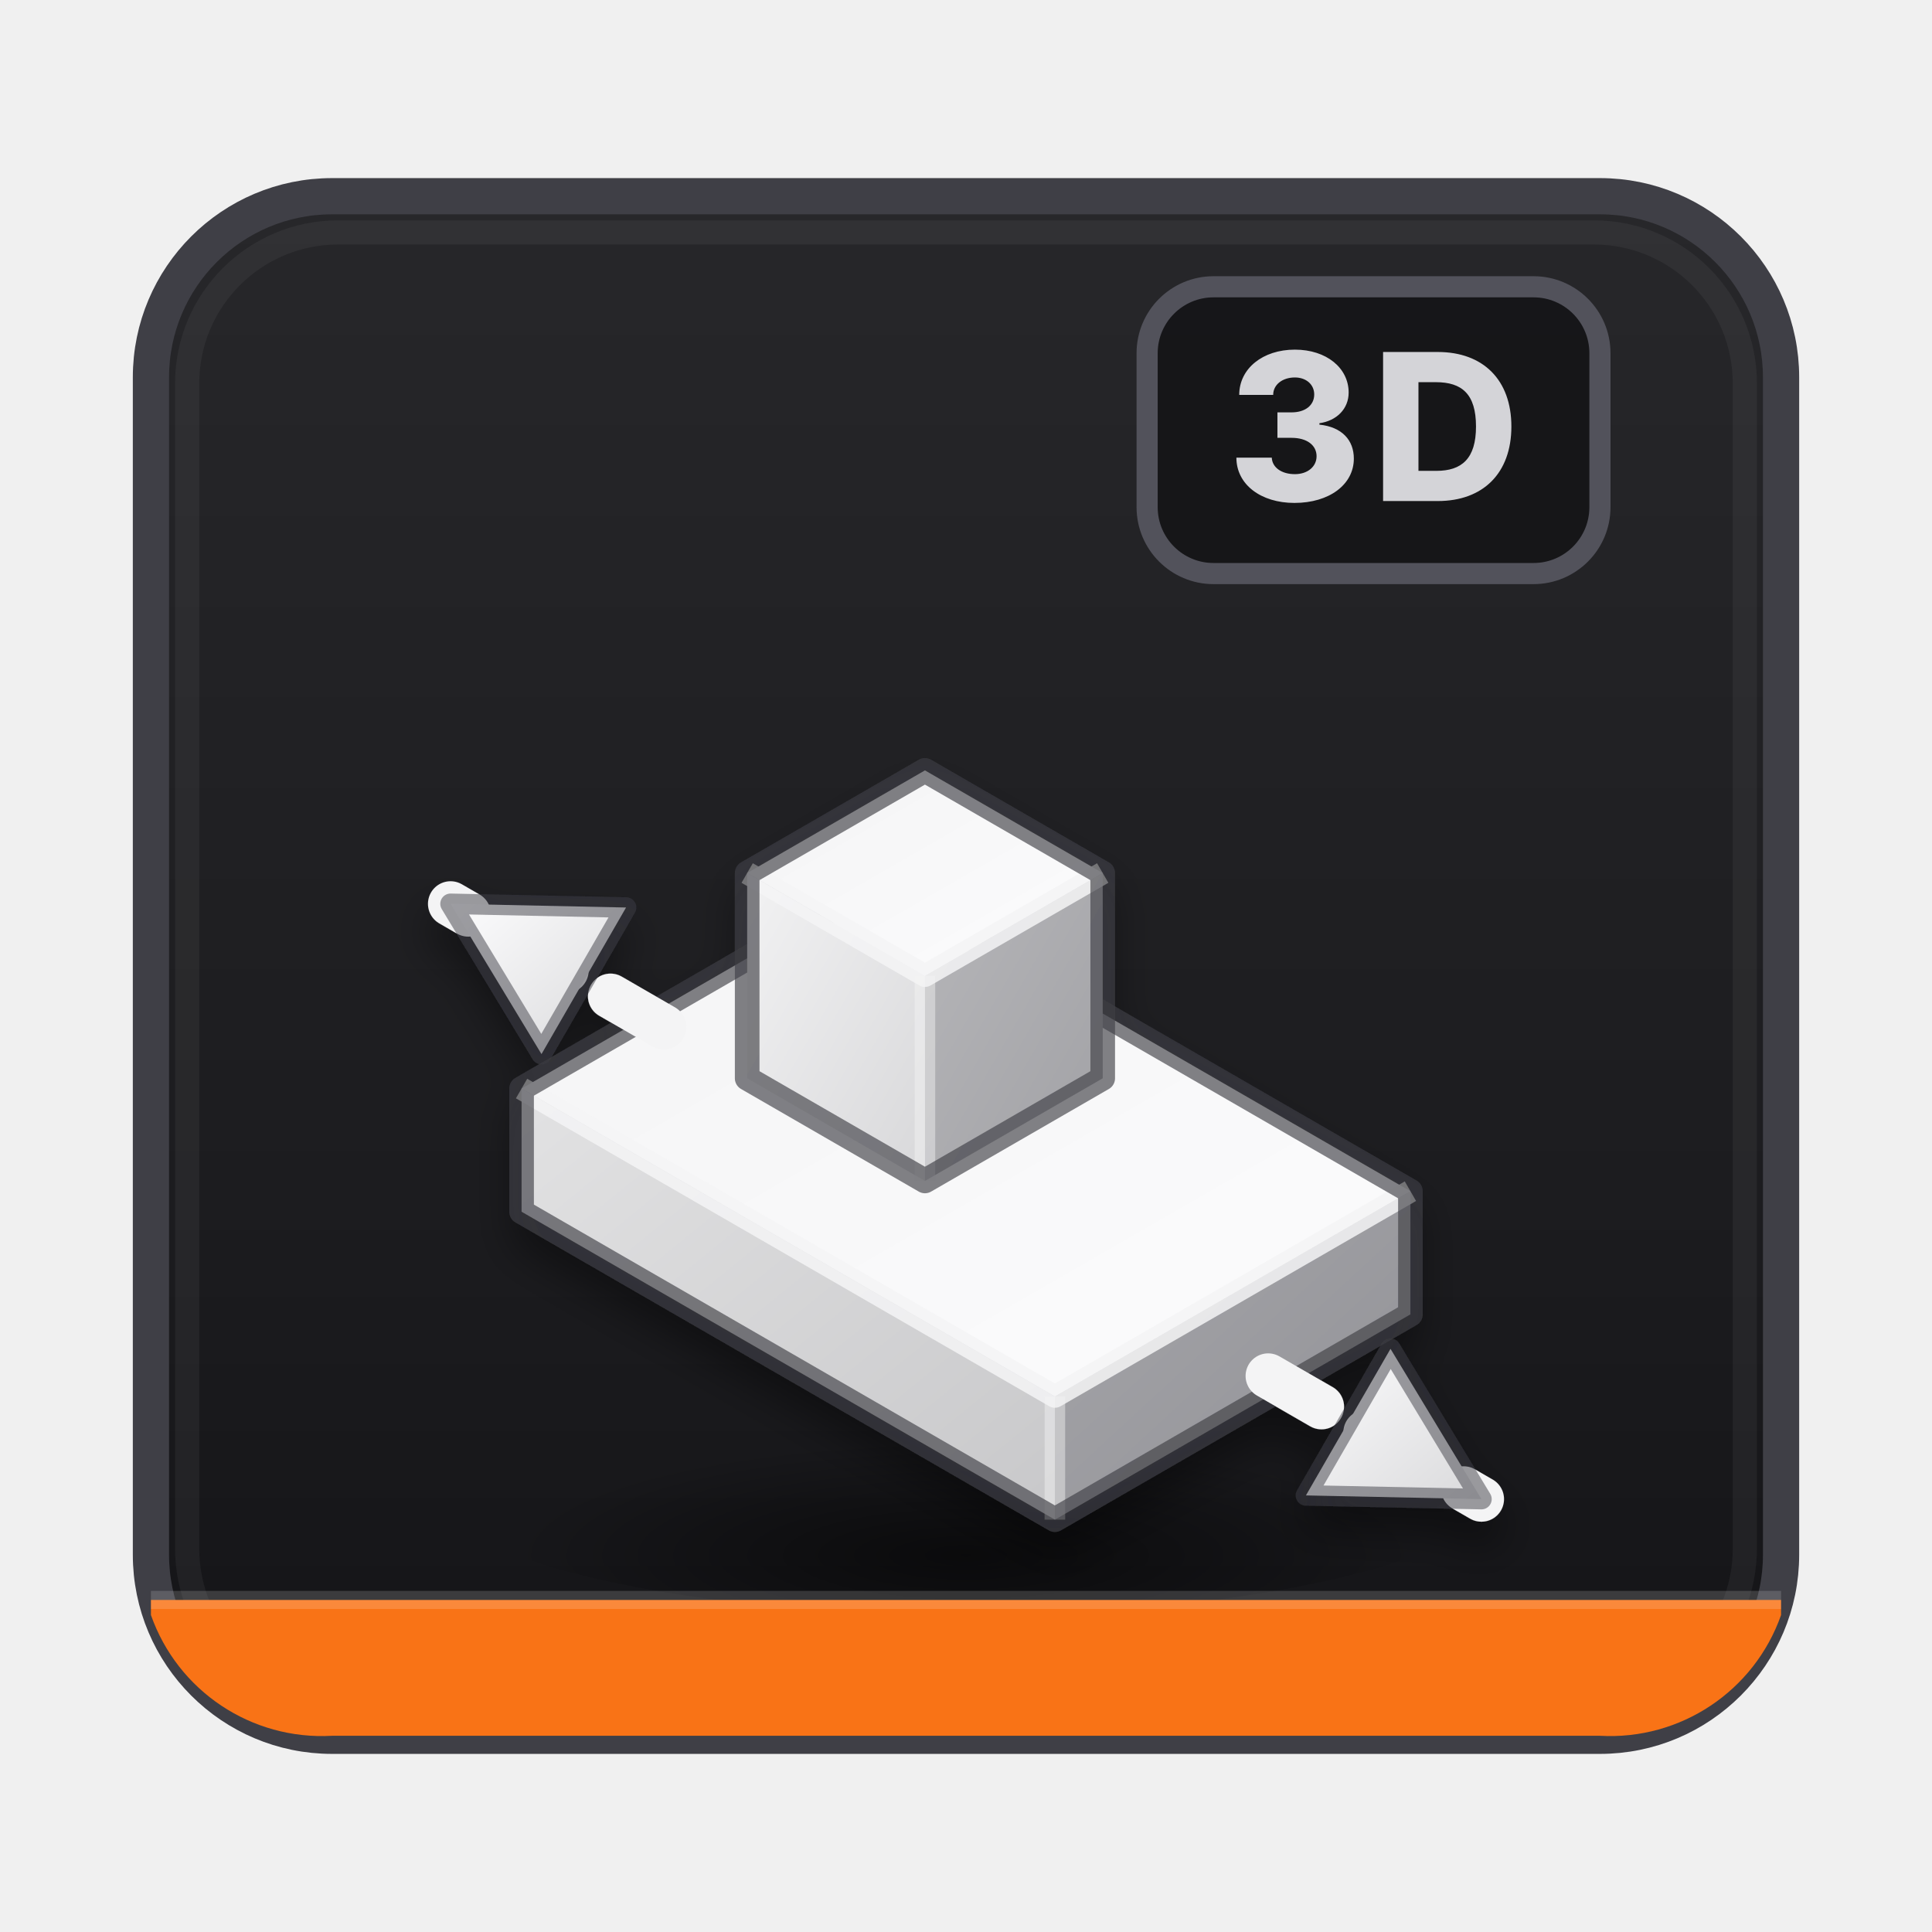
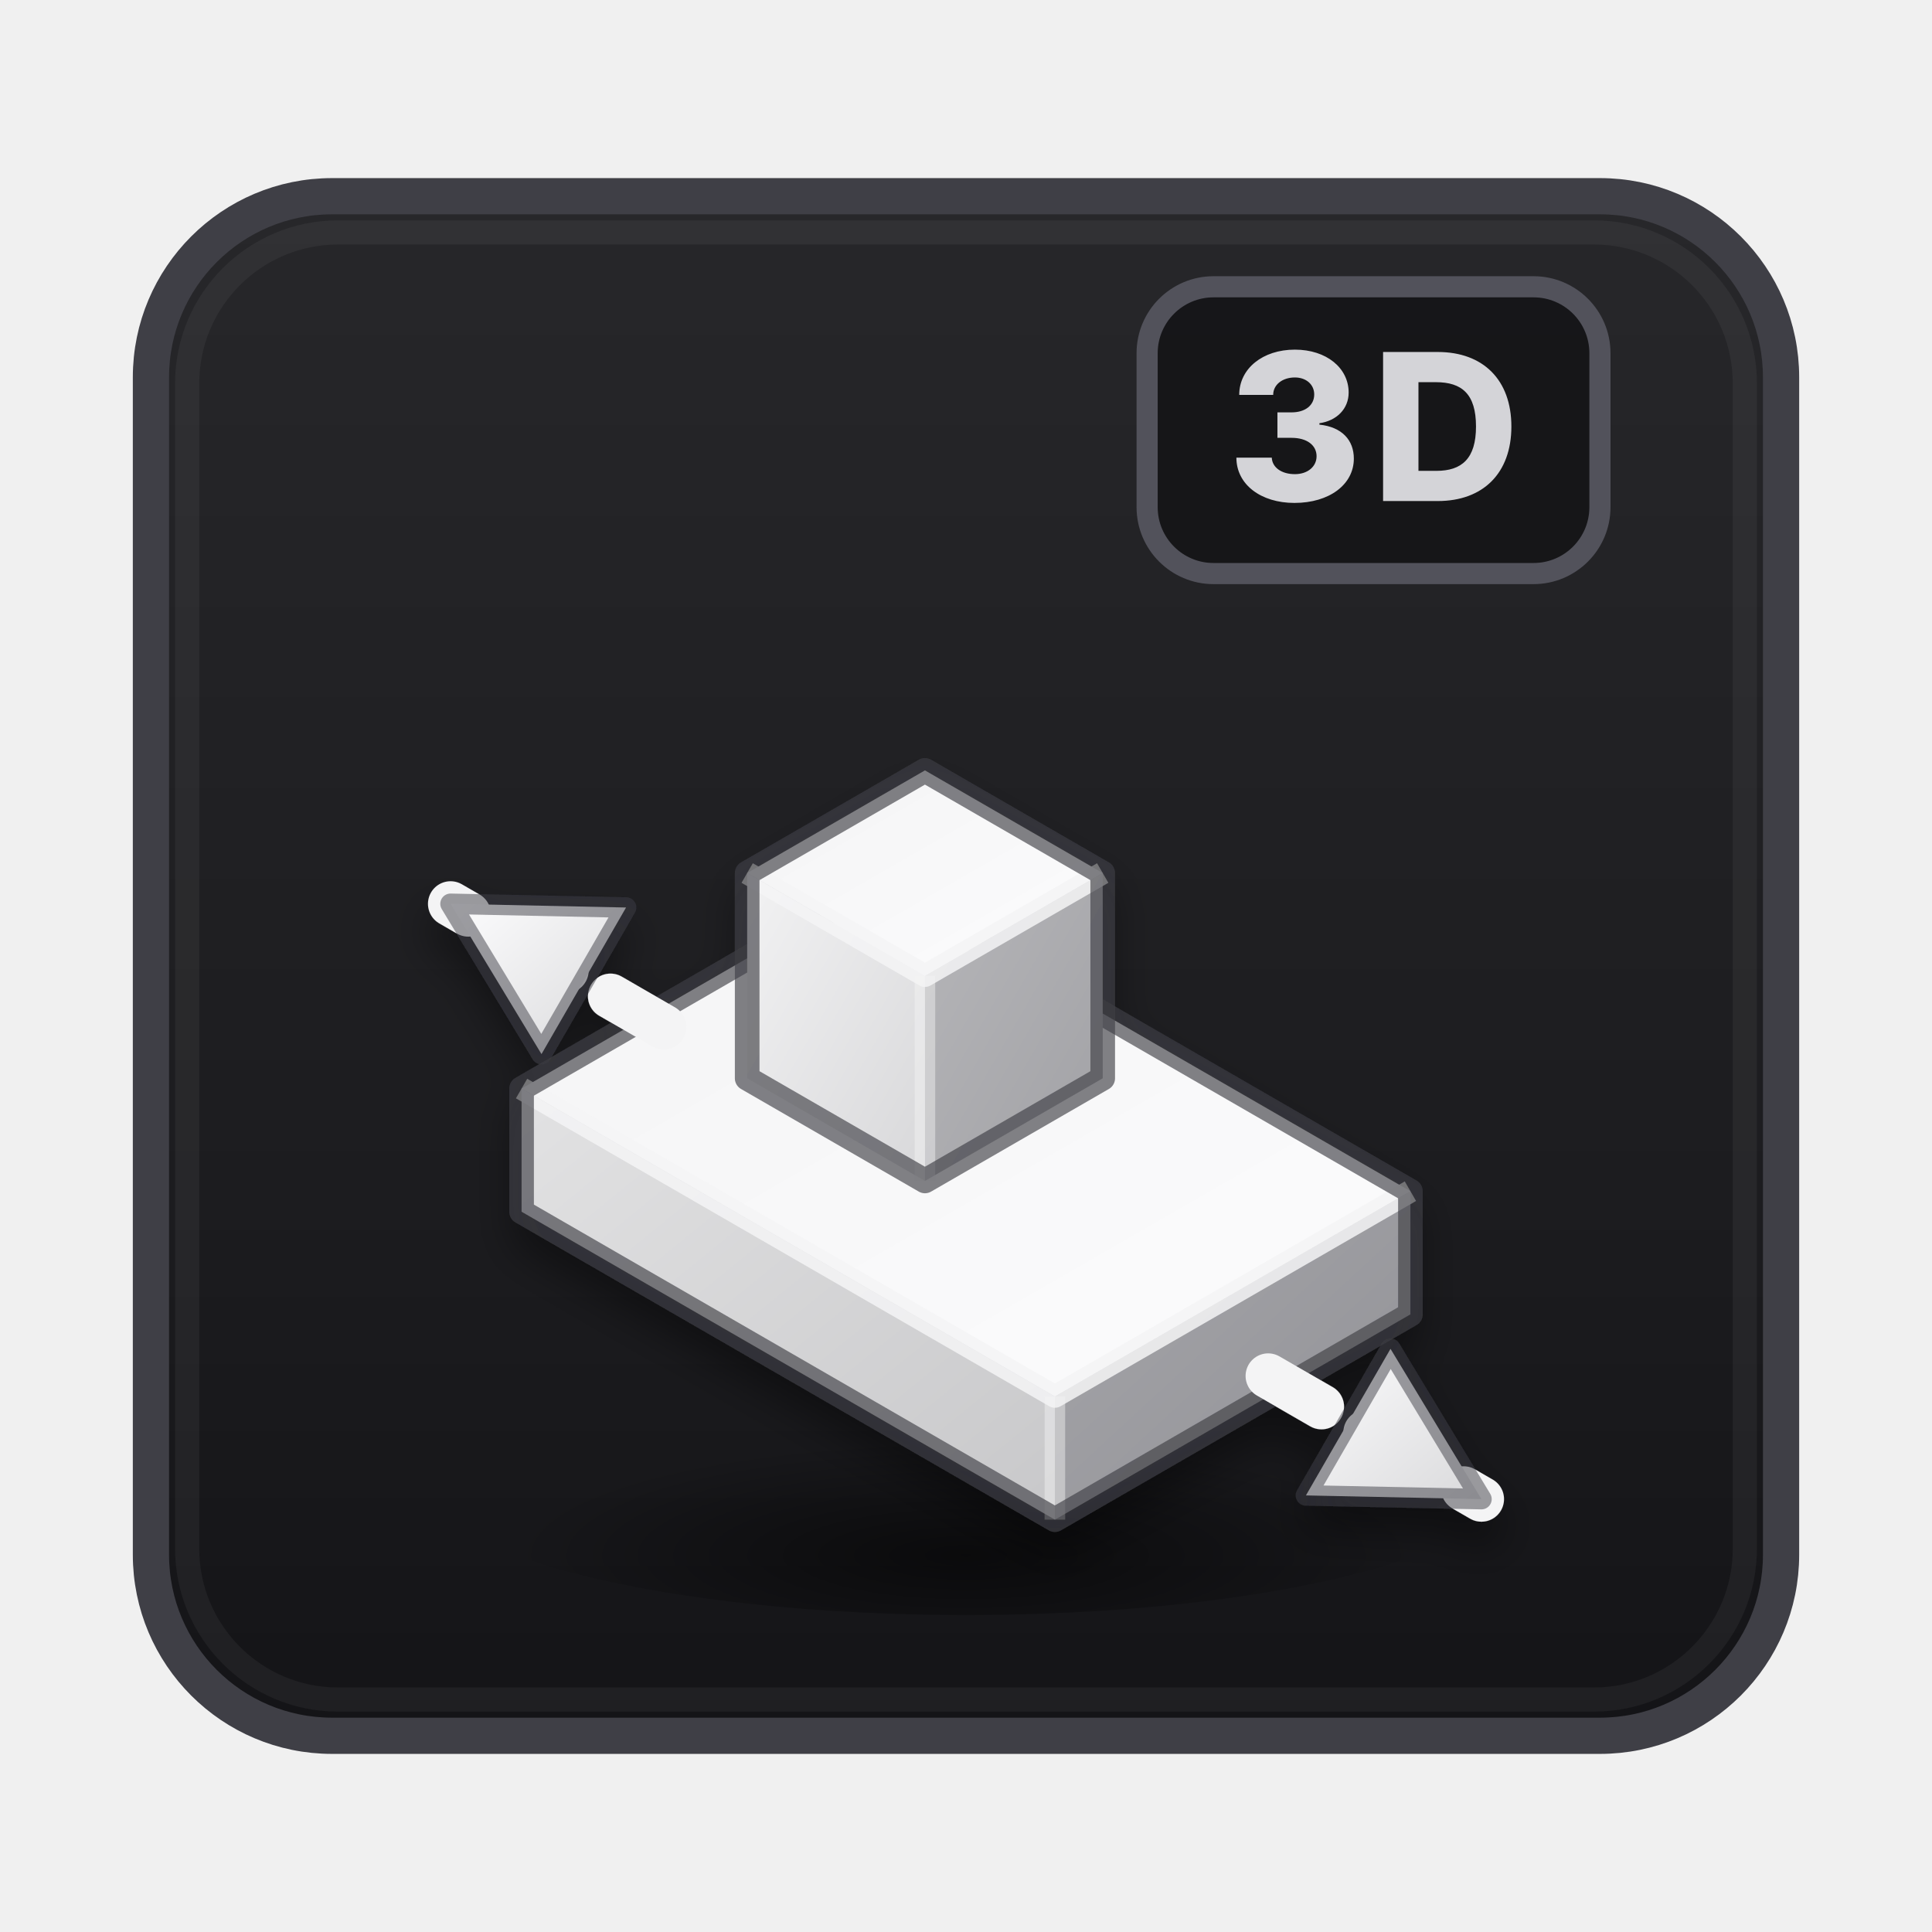
<svg xmlns="http://www.w3.org/2000/svg" viewBox="0 0 64 64" width="64" height="64">
  <defs>
    <linearGradient id="uv_bright" x1="0.15" y1="0" x2="0.85" y2="1">
      <stop offset="0%" stop-color="#FFFFFF" />
      <stop offset="55%" stop-color="#E4E4E7" />
      <stop offset="100%" stop-color="#D4D4D8" />
    </linearGradient>
    <linearGradient id="uv_mid" x1="0" y1="0" x2="0" y2="1">
      <stop offset="0%" stop-color="#E4E4E7" />
      <stop offset="50%" stop-color="#D4D4D8" />
      <stop offset="100%" stop-color="#A1A1AA" />
    </linearGradient>
    <linearGradient id="uv_slate" x1="0" y1="0" x2="0" y2="1">
      <stop offset="0%" stop-color="#D4D4D8" />
      <stop offset="100%" stop-color="#71717A" />
    </linearGradient>
    <linearGradient id="uv_dark" x1="0" y1="0" x2="0" y2="1">
      <stop offset="0%" stop-color="#71717A" />
      <stop offset="100%" stop-color="#3F3F46" />
    </linearGradient>
    <radialGradient id="uv_head_lit" cx="35%" cy="25%" r="72%">
      <stop offset="0%" stop-color="#FFFFFF" />
      <stop offset="55%" stop-color="#E4E4E7" />
      <stop offset="100%" stop-color="#A1A1AA" />
    </radialGradient>
    <radialGradient id="uv_sphere" cx="35%" cy="30%" r="68%">
      <stop offset="0%" stop-color="#FFFFFF" />
      <stop offset="48%" stop-color="#D4D4D8" />
      <stop offset="100%" stop-color="#71717A" />
    </radialGradient>
    <linearGradient id="card_bg" x1="0" y1="0" x2="0" y2="1">
      <stop offset="0%" stop-color="#27272A" />
      <stop offset="65%" stop-color="#1C1C1F" />
      <stop offset="100%" stop-color="#141417" />
    </linearGradient>
    <radialGradient id="card_floor" cx="50%" cy="78%" r="42%">
      <stop offset="0%" stop-color="#000000" stop-opacity="0.55" />
      <stop offset="100%" stop-color="#000000" stop-opacity="0" />
    </radialGradient>
    <filter id="soft_drop" x="-12%" y="-12%" width="124%" height="124%">
      <feDropShadow dx="0" dy="1.3" stdDeviation="1.0" flood-color="#000000" flood-opacity="0.40" />
    </filter>
    <linearGradient id="l1" x1="0" y1="0" x2="1" y2="1" gradientUnits="objectBoundingBox">
      <stop offset="0" stop-color="#e2e2e3" />
      <stop offset="1" stop-color="#c8c8ca" />
    </linearGradient>
    <linearGradient id="l2" x1="0" y1="0" x2="1" y2="1" gradientUnits="objectBoundingBox">
      <stop offset="0" stop-color="#a6a6aa" />
      <stop offset="1" stop-color="#919196" />
    </linearGradient>
    <linearGradient id="l3" x1="0" y1="0" x2="1" y2="1" gradientUnits="objectBoundingBox">
      <stop offset="0" stop-color="#f4f4f5" />
      <stop offset="1" stop-color="#fcfcfd" />
    </linearGradient>
    <linearGradient id="l4" x1="0" y1="0" x2="1" y2="1" gradientUnits="objectBoundingBox">
      <stop offset="0" stop-color="#fcfcfd" />
      <stop offset="1" stop-color="#dadadc" />
    </linearGradient>
    <linearGradient id="l5" x1="0" y1="0" x2="1" y2="1" gradientUnits="objectBoundingBox">
      <stop offset="0" stop-color="#fcfcfd" />
      <stop offset="1" stop-color="#dadadc" />
    </linearGradient>
    <linearGradient id="l6" x1="0" y1="0" x2="1" y2="1" gradientUnits="objectBoundingBox">
      <stop offset="0" stop-color="#f2f2f3" />
      <stop offset="1" stop-color="#d8d8da" />
    </linearGradient>
    <linearGradient id="l7" x1="0" y1="0" x2="1" y2="1" gradientUnits="objectBoundingBox">
      <stop offset="0" stop-color="#b6b6b9" />
      <stop offset="1" stop-color="#a1a1a5" />
    </linearGradient>
    <linearGradient id="l8" x1="0" y1="0" x2="1" y2="1" gradientUnits="objectBoundingBox">
      <stop offset="0" stop-color="#f4f4f5" />
      <stop offset="1" stop-color="#fcfcfd" />
    </linearGradient>
  </defs>
  <rect x="5" y="6.5" width="54" height="51" rx="6" fill="url(#card_bg)" stroke="#3F3F46" stroke-width="1.2" />
  <rect x="6.2" y="7.7" width="51.6" height="48.6" rx="5" fill="none" stroke="#FFFFFF" stroke-opacity="0.05" stroke-width="0.8" />
  <ellipse cx="32" cy="49" rx="18" ry="4.5" fill="url(#card_floor)" />
  <g transform="translate(32, 33) scale(0.68) translate(-32, -32)" filter="url(#soft_drop)">
    <polygon points="10.35,42.50 36.33,57.50 36.33,51.50 10.35,36.50" fill="url(#l1)" />
    <polygon points="36.33,57.50 53.65,47.50 53.65,41.50 36.33,51.50" fill="url(#l2)" />
    <polygon points="27.67,26.50 53.65,41.50 36.33,51.50 10.35,36.50" fill="url(#l3)" />
    <polyline points="10.35,36.50 36.33,51.50 53.65,41.50" fill="none" stroke="#f4f4f5" stroke-opacity="0.85" stroke-width="1.1" stroke-linejoin="round" />
    <line x1="36.33" y1="51.50" x2="36.33" y2="57.50" stroke="#f4f4f5" stroke-opacity="0.45" stroke-width="1" />
    <polygon points="10.35,42.50 36.33,57.50 53.65,47.50 53.65,41.50 27.67,26.50 10.35,36.50" fill="none" stroke="#3f3f46" stroke-opacity="0.65" stroke-width="1.2" stroke-linejoin="round" />
    <path d="M 17.28 33.50 L 6.89 27.50" fill="none" stroke="#f4f4f5" stroke-opacity="1.0" stroke-width="2.2" stroke-linecap="round" stroke-linejoin="round" stroke-dasharray="3 2.5" />
    <path d="M 46.72 50.50 L 57.11 56.50" fill="none" stroke="#f4f4f5" stroke-opacity="1.0" stroke-width="2.2" stroke-linecap="round" stroke-linejoin="round" stroke-dasharray="3 2.5" />
    <polygon points="6.89,27.50 15.44,27.68 11.32,34.82" fill="url(#l4)" stroke="#3f3f46" stroke-opacity="0.5" stroke-width="1.0" stroke-linejoin="round" />
    <polygon points="57.11,56.50 48.56,56.32 52.68,49.18" fill="url(#l5)" stroke="#3f3f46" stroke-opacity="0.5" stroke-width="1.0" stroke-linejoin="round" />
    <polygon points="21.34,36.00 30.00,41.00 30.00,31.00 21.34,26.00" fill="url(#l6)" />
    <polygon points="30.00,41.00 38.66,36.00 38.66,26.00 30.00,31.00" fill="url(#l7)" />
    <polygon points="30.00,21.00 38.66,26.00 30.00,31.00 21.34,26.00" fill="url(#l8)" />
    <polyline points="21.34,26.00 30.00,31.00 38.66,26.00" fill="none" stroke="#f4f4f5" stroke-opacity="0.85" stroke-width="1.1" stroke-linejoin="round" />
    <line x1="30.00" y1="31.00" x2="30.00" y2="41.00" stroke="#f4f4f5" stroke-opacity="0.45" stroke-width="1" />
    <polygon points="21.34,36.00 30.00,41.00 38.66,36.00 38.66,26.00 30.00,21.00 21.34,26.00" fill="none" stroke="#3f3f46" stroke-opacity="0.65" stroke-width="1.2" stroke-linejoin="round" />
  </g>
  <rect x="38" y="9.5" width="15" height="9.5" rx="2.2" fill="#141417" fill-opacity="0.86" stroke="#52525B" stroke-width="0.7" />
  <text x="45.5" y="16.6" font-family="Segoe UI, Inter, Arial, sans-serif" font-size="6.8" font-weight="800" fill="#D4D4D8" text-anchor="middle" letter-spacing="0.3">3D</text>
-   <path d="M 5 53.5 A 6 6 0 0 0 11 57.5 L 53 57.5 A 6 6 0 0 0 59 53.5 L 59 53 L 5 53 Z" fill="#F97316" />
-   <line x1="5" y1="53" x2="59" y2="53" stroke="#FFFFFF" stroke-opacity="0.16" stroke-width="0.6" />
</svg>
